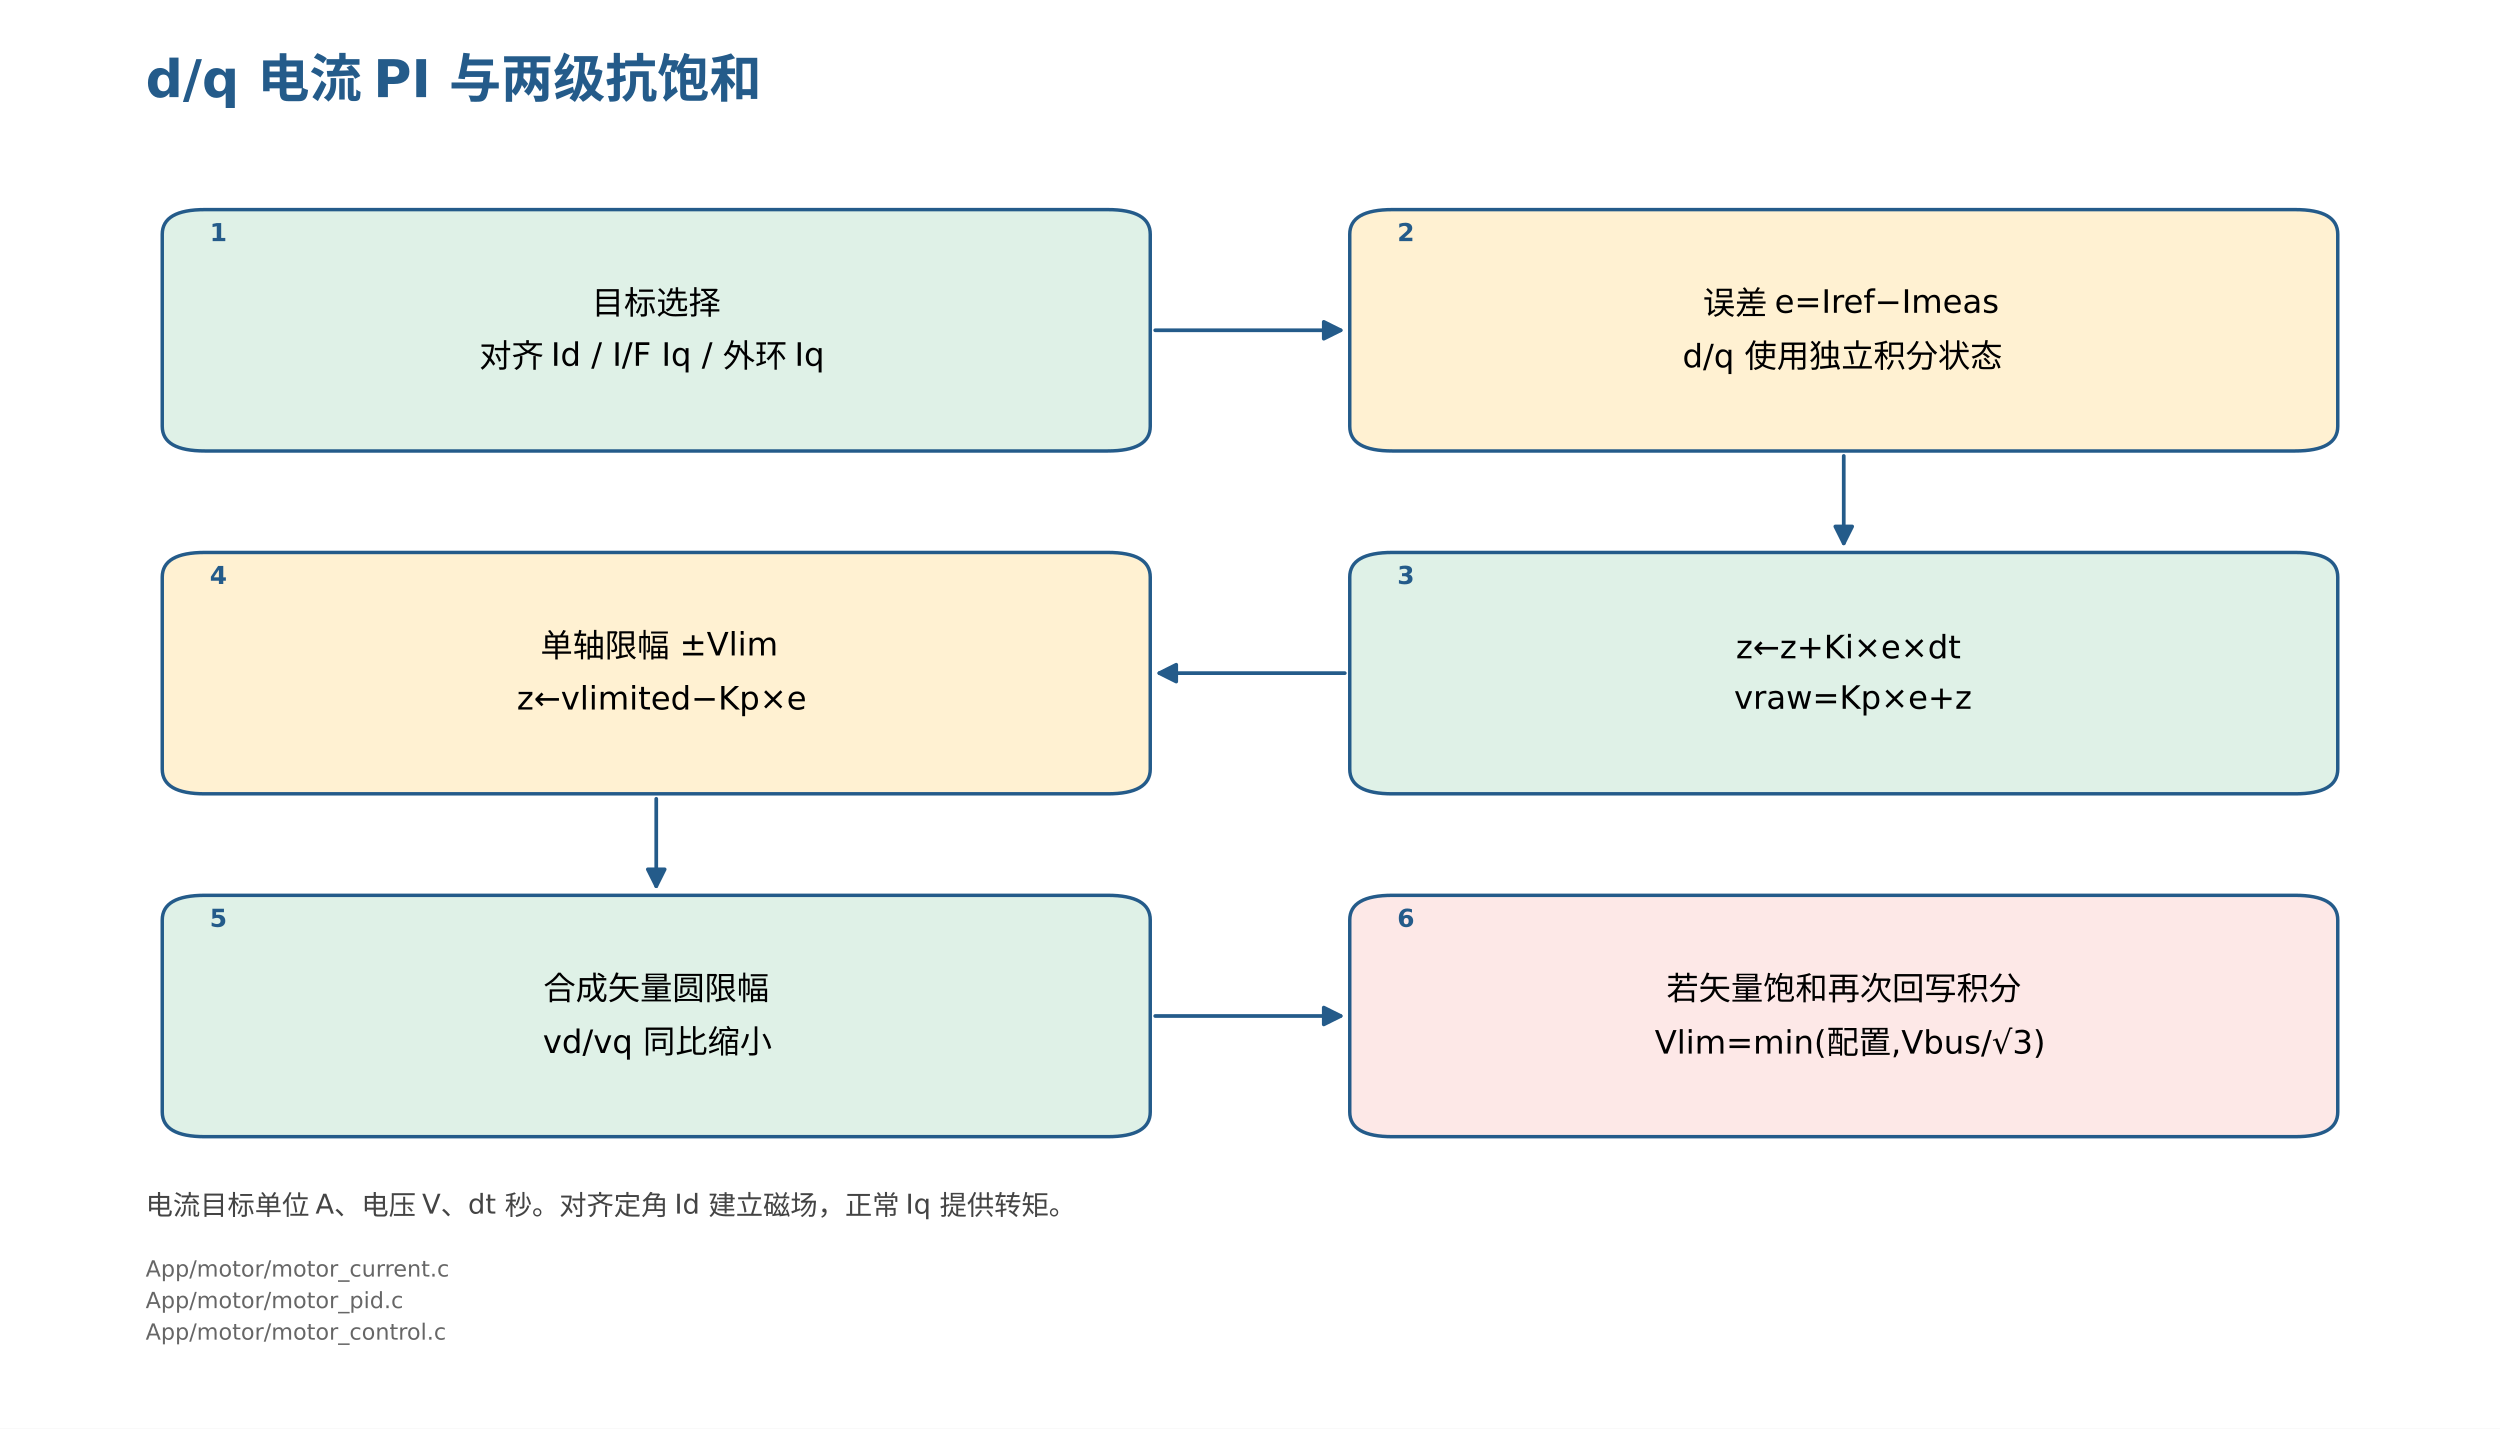
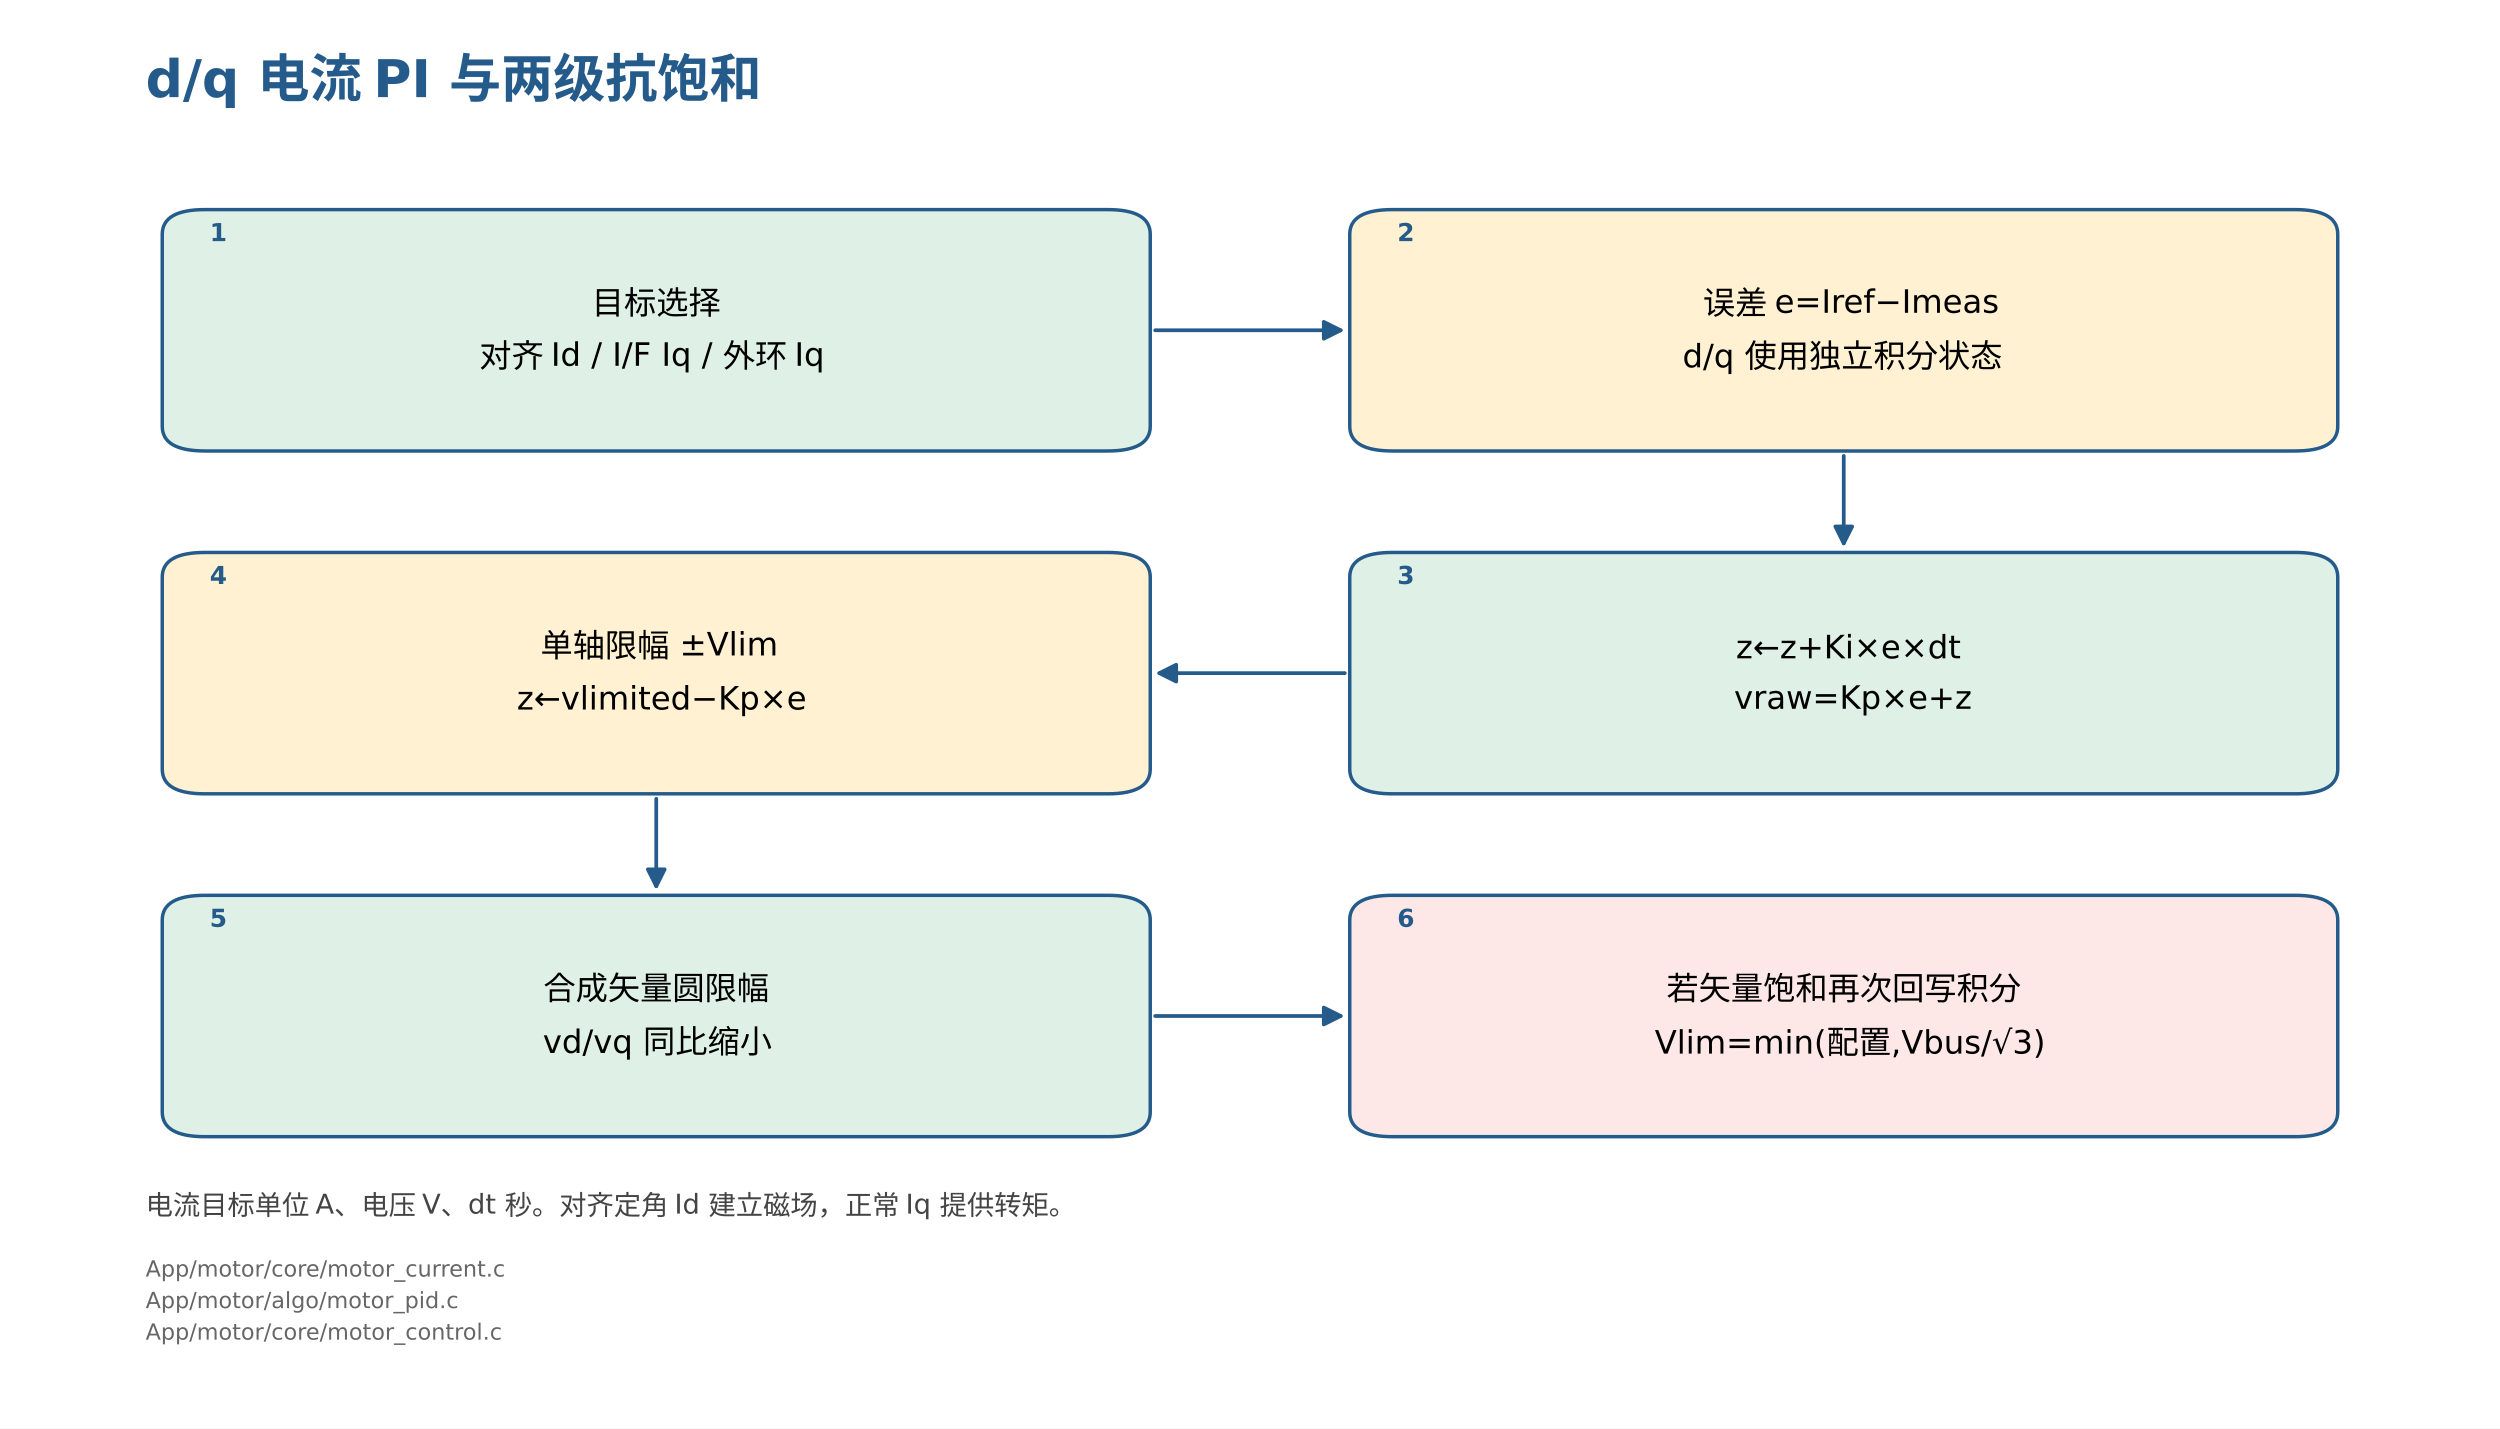
<svg xmlns="http://www.w3.org/2000/svg" width="1008pt" height="576pt" viewBox="0 0 1008 576" version="1.1">
  <defs>
    <style type="text/css">*{stroke-linejoin: round; stroke-linecap: butt}</style>
  </defs>
  <g id="figure_1">
    <g id="patch_1">
      <path d="M 0 576  L 1008 576  L 1008 0  L 0 0  z " style="fill: #ffffff" />
    </g>
    <g id="axes_1">
      <g id="patch_2">
        <path d="M 82.656 181.832  L 446.544 181.832  Q 463.781 181.832 463.781 171.878  L 463.781 94.464  Q 463.781 84.511 446.544 84.511  L 82.656 84.511  Q 65.419 84.511 65.419 94.464  L 65.419 171.878  Q 65.419 181.832 82.656 181.832  z " clip-path="url(#p0a0ada06dd)" style="fill: #dff1e7; stroke: #245b8a; stroke-width: 1.4; stroke-linejoin: miter" />
      </g>
      <g id="patch_3">
        <path d="M 561.456 181.832  L 925.344 181.832  Q 942.581 181.832 942.581 171.878  L 942.581 94.464  Q 942.581 84.511 925.344 84.511  L 561.456 84.511  Q 544.219 84.511 544.219 94.464  L 544.219 171.878  Q 544.219 181.832 561.456 181.832  z " clip-path="url(#p0a0ada06dd)" style="fill: #fff1d2; stroke: #245b8a; stroke-width: 1.4; stroke-linejoin: miter" />
      </g>
      <g id="patch_4">
        <path d="M 561.456 320.072  L 925.344 320.072  Q 942.581 320.072 942.581 310.118  L 942.581 232.704  Q 942.581 222.751 925.344 222.751  L 561.456 222.751  Q 544.219 222.751 544.219 232.704  L 544.219 310.118  Q 544.219 320.072 561.456 320.072  z " clip-path="url(#p0a0ada06dd)" style="fill: #dff1e7; stroke: #245b8a; stroke-width: 1.4; stroke-linejoin: miter" />
      </g>
      <g id="patch_5">
        <path d="M 82.656 320.072  L 446.544 320.072  Q 463.781 320.072 463.781 310.118  L 463.781 232.704  Q 463.781 222.751 446.544 222.751  L 82.656 222.751  Q 65.419 222.751 65.419 232.704  L 65.419 310.118  Q 65.419 320.072 82.656 320.072  z " clip-path="url(#p0a0ada06dd)" style="fill: #fff1d2; stroke: #245b8a; stroke-width: 1.4; stroke-linejoin: miter" />
      </g>
      <g id="patch_6">
        <path d="M 82.656 458.312  L 446.544 458.312  Q 463.781 458.312 463.781 448.358  L 463.781 370.944  Q 463.781 360.991 446.544 360.991  L 82.656 360.991  Q 65.419 360.991 65.419 370.944  L 65.419 448.358  Q 65.419 458.312 82.656 458.312  z " clip-path="url(#p0a0ada06dd)" style="fill: #dff1e7; stroke: #245b8a; stroke-width: 1.4; stroke-linejoin: miter" />
      </g>
      <g id="patch_7">
        <path d="M 561.456 458.312  L 925.344 458.312  Q 942.581 458.312 942.581 448.358  L 942.581 370.944  Q 942.581 360.991 925.344 360.991  L 561.456 360.991  Q 544.219 360.991 544.219 370.944  L 544.219 448.358  Q 544.219 458.312 561.456 458.312  z " clip-path="url(#p0a0ada06dd)" style="fill: #fde8e7; stroke: #245b8a; stroke-width: 1.4; stroke-linejoin: miter" />
      </g>
      <g id="patch_8">
        <path d="M 465.779 133.171  Q 504.001 133.171 540.546 133.171  " clip-path="url(#p0a0ada06dd)" style="fill: none; stroke: #245b8a; stroke-width: 1.5; stroke-linecap: round" />
        <path d="M 533.746 129.771  L 540.546 133.171  L 533.746 136.571  z " clip-path="url(#p0a0ada06dd)" style="fill: #245b8a; stroke: #245b8a; stroke-width: 1.5; stroke-linecap: round" />
      </g>
      <g id="patch_9">
        <path d="M 743.4 183.835  Q 743.4 202.293 743.4 219.074  " clip-path="url(#p0a0ada06dd)" style="fill: none; stroke: #245b8a; stroke-width: 1.5; stroke-linecap: round" />
        <path d="M 746.8 212.274  L 743.4 219.074  L 740 212.274  z " clip-path="url(#p0a0ada06dd)" style="fill: #245b8a; stroke: #245b8a; stroke-width: 1.5; stroke-linecap: round" />
      </g>
      <g id="patch_10">
        <path d="M 542.221 271.411  Q 503.999 271.411 467.454 271.411  " clip-path="url(#p0a0ada06dd)" style="fill: none; stroke: #245b8a; stroke-width: 1.5; stroke-linecap: round" />
        <path d="M 474.254 274.811  L 467.454 271.411  L 474.254 268.011  z " clip-path="url(#p0a0ada06dd)" style="fill: #245b8a; stroke: #245b8a; stroke-width: 1.5; stroke-linecap: round" />
      </g>
      <g id="patch_11">
        <path d="M 264.6 322.075  Q 264.6 340.533 264.6 357.314  " clip-path="url(#p0a0ada06dd)" style="fill: none; stroke: #245b8a; stroke-width: 1.5; stroke-linecap: round" />
        <path d="M 268 350.514  L 264.6 357.314  L 261.2 350.514  z " clip-path="url(#p0a0ada06dd)" style="fill: #245b8a; stroke: #245b8a; stroke-width: 1.5; stroke-linecap: round" />
      </g>
      <g id="patch_12">
        <path d="M 465.779 409.651  Q 504.001 409.651 540.546 409.651  " clip-path="url(#p0a0ada06dd)" style="fill: none; stroke: #245b8a; stroke-width: 1.5; stroke-linecap: round" />
        <path d="M 533.746 406.251  L 540.546 409.651  L 533.746 413.051  z " clip-path="url(#p0a0ada06dd)" style="fill: #245b8a; stroke: #245b8a; stroke-width: 1.5; stroke-linecap: round" />
      </g>
      <g id="text_1">
        <text style="font-weight: 700; font-size: 21px; font-family: 'Microsoft YaHei', 'SimHei', 'DejaVu Sans', sans-serif; text-anchor: start; fill: #245b8a" x="58.716" y="39.168" transform="rotate(-0 58.716 39.168)">d/q 电流 PI 与两级抗饱和</text>
      </g>
      <g id="text_2">
        <text style="font-size: 13px; font-family: 'Microsoft YaHei', 'SimHei', 'DejaVu Sans', sans-serif" transform="translate(238.6 126.6803)">目标选择</text>
        <text style="font-size: 13px; font-family: 'Microsoft YaHei', 'SimHei', 'DejaVu Sans', sans-serif" transform="translate(193.2361 148.0725)">对齐 Id / I/F Iq / 外环 Iq</text>
      </g>
      <g id="text_3">
        <text style="font-weight: 700; font-size: 10px; font-family: 'Microsoft YaHei', 'SimHei', 'DejaVu Sans', sans-serif; text-anchor: start; fill: #245b8a" x="84.571" y="97.229" transform="rotate(-0 84.5712 97.2288)">1</text>
      </g>
      <g id="text_4">
        <text style="font-size: 13px; font-family: 'Microsoft YaHei', 'SimHei', 'DejaVu Sans', sans-serif" transform="translate(686.6134 126.7179)">误差 e=Iref−Imeas</text>
        <text style="font-size: 13px; font-family: 'Microsoft YaHei', 'SimHei', 'DejaVu Sans', sans-serif" transform="translate(678.3837 148.1171)">d/q 使用独立积分状态</text>
      </g>
      <g id="text_5">
        <text style="font-weight: 700; font-size: 10px; font-family: 'Microsoft YaHei', 'SimHei', 'DejaVu Sans', sans-serif; text-anchor: start; fill: #245b8a" x="563.371" y="97.229" transform="rotate(-0 563.3712 97.2288)">2</text>
      </g>
      <g id="text_6">
        <text style="font-size: 13px; font-family: 'Microsoft YaHei', 'SimHei', 'DejaVu Sans', sans-serif" transform="translate(699.9211 265.4444)">z←z+Ki×e×dt</text>
        <text style="font-size: 13px; font-family: 'Microsoft YaHei', 'SimHei', 'DejaVu Sans', sans-serif" transform="translate(699.1553 285.7924)">vraw=Kp×e+z</text>
      </g>
      <g id="text_7">
        <text style="font-weight: 700; font-size: 10px; font-family: 'Microsoft YaHei', 'SimHei', 'DejaVu Sans', sans-serif; text-anchor: start; fill: #245b8a" x="563.371" y="235.469" transform="rotate(-0 563.3712 235.4688)">3</text>
      </g>
      <g id="text_8">
        <text style="font-size: 13px; font-family: 'Microsoft YaHei', 'SimHei', 'DejaVu Sans', sans-serif" transform="translate(217.9097 264.8757)">单轴限幅 ±Vlim</text>
        <text style="font-size: 13px; font-family: 'Microsoft YaHei', 'SimHei', 'DejaVu Sans', sans-serif" transform="translate(208.3913 286.0717)">z←vlimited−Kp×e</text>
      </g>
      <g id="text_9">
        <text style="font-weight: 700; font-size: 10px; font-family: 'Microsoft YaHei', 'SimHei', 'DejaVu Sans', sans-serif; text-anchor: start; fill: #245b8a" x="84.571" y="235.469" transform="rotate(-0 84.5712 235.4688)">4</text>
      </g>
      <g id="text_10">
        <text style="font-size: 13px; font-family: 'Microsoft YaHei', 'SimHei', 'DejaVu Sans', sans-serif" transform="translate(219.1 403.0578)">合成矢量圆限幅</text>
        <text style="font-size: 13px; font-family: 'Microsoft YaHei', 'SimHei', 'DejaVu Sans', sans-serif" transform="translate(218.8684 424.5585)">vd/vq 同比缩小</text>
      </g>
      <g id="text_11">
        <text style="font-weight: 700; font-size: 10px; font-family: 'Microsoft YaHei', 'SimHei', 'DejaVu Sans', sans-serif; text-anchor: start; fill: #245b8a" x="84.571" y="373.709" transform="rotate(-0 84.5712 373.7088)">5</text>
      </g>
      <g id="text_12">
        <text style="font-size: 13px; font-family: 'Microsoft YaHei', 'SimHei', 'DejaVu Sans', sans-serif" transform="translate(671.9 403.1217)">若矢量饱和再次回写积分</text>
        <text style="font-size: 13px; font-family: 'Microsoft YaHei', 'SimHei', 'DejaVu Sans', sans-serif" transform="translate(667.1875 424.8104)">Vlim=min(配置,Vbus/√3)</text>
      </g>
      <g id="text_13">
        <text style="font-weight: 700; font-size: 10px; font-family: 'Microsoft YaHei', 'SimHei', 'DejaVu Sans', sans-serif; text-anchor: start; fill: #245b8a" x="563.371" y="373.709" transform="rotate(-0 563.3712 373.7088)">6</text>
      </g>
      <g id="text_14">
        <text style="font-size: 11px; font-family: 'Microsoft YaHei', 'SimHei', 'DejaVu Sans', sans-serif; text-anchor: start; fill: #444444" x="58.716" y="489.83" transform="rotate(-0 58.716 489.8304)">电流目标单位 A、电压 V、dt 秒。对齐定角 Id 建立磁场，正常 Iq 提供转矩。</text>
      </g>
      <g id="text_15">
-         <text style="font-size: 9px; font-family: 'Microsoft YaHei', 'SimHei', 'DejaVu Sans', sans-serif; text-anchor: start; fill: #666666" x="58.716" y="514.714" transform="rotate(-0 58.716 514.7136)">App/motor/motor_current.c</text>
+         <text style="font-size: 9px; font-family: 'Microsoft YaHei', 'SimHei', 'DejaVu Sans', sans-serif; text-anchor: start; fill: #666666" x="58.716" y="514.714" transform="rotate(-0 58.716 514.7136)">App/motor/core/motor_current.c</text>
      </g>
      <g id="text_16">
-         <text style="font-size: 9px; font-family: 'Microsoft YaHei', 'SimHei', 'DejaVu Sans', sans-serif; text-anchor: start; fill: #666666" x="58.716" y="527.432" transform="rotate(-0 58.716 527.4317)">App/motor/motor_pid.c</text>
+         <text style="font-size: 9px; font-family: 'Microsoft YaHei', 'SimHei', 'DejaVu Sans', sans-serif; text-anchor: start; fill: #666666" x="58.716" y="527.432" transform="rotate(-0 58.716 527.4317)">App/motor/algo/motor_pid.c</text>
      </g>
      <g id="text_17">
-         <text style="font-size: 9px; font-family: 'Microsoft YaHei', 'SimHei', 'DejaVu Sans', sans-serif; text-anchor: start; fill: #666666" x="58.716" y="540.15" transform="rotate(-0 58.716 540.1498)">App/motor/motor_control.c</text>
+         <text style="font-size: 9px; font-family: 'Microsoft YaHei', 'SimHei', 'DejaVu Sans', sans-serif; text-anchor: start; fill: #666666" x="58.716" y="540.15" transform="rotate(-0 58.716 540.1498)">App/motor/core/motor_control.c</text>
      </g>
    </g>
  </g>
  <defs>
    <clipPath id="p0a0ada06dd">
      <rect x="25.2" y="11.52" width="957.6" height="552.96" />
    </clipPath>
  </defs>
</svg>
